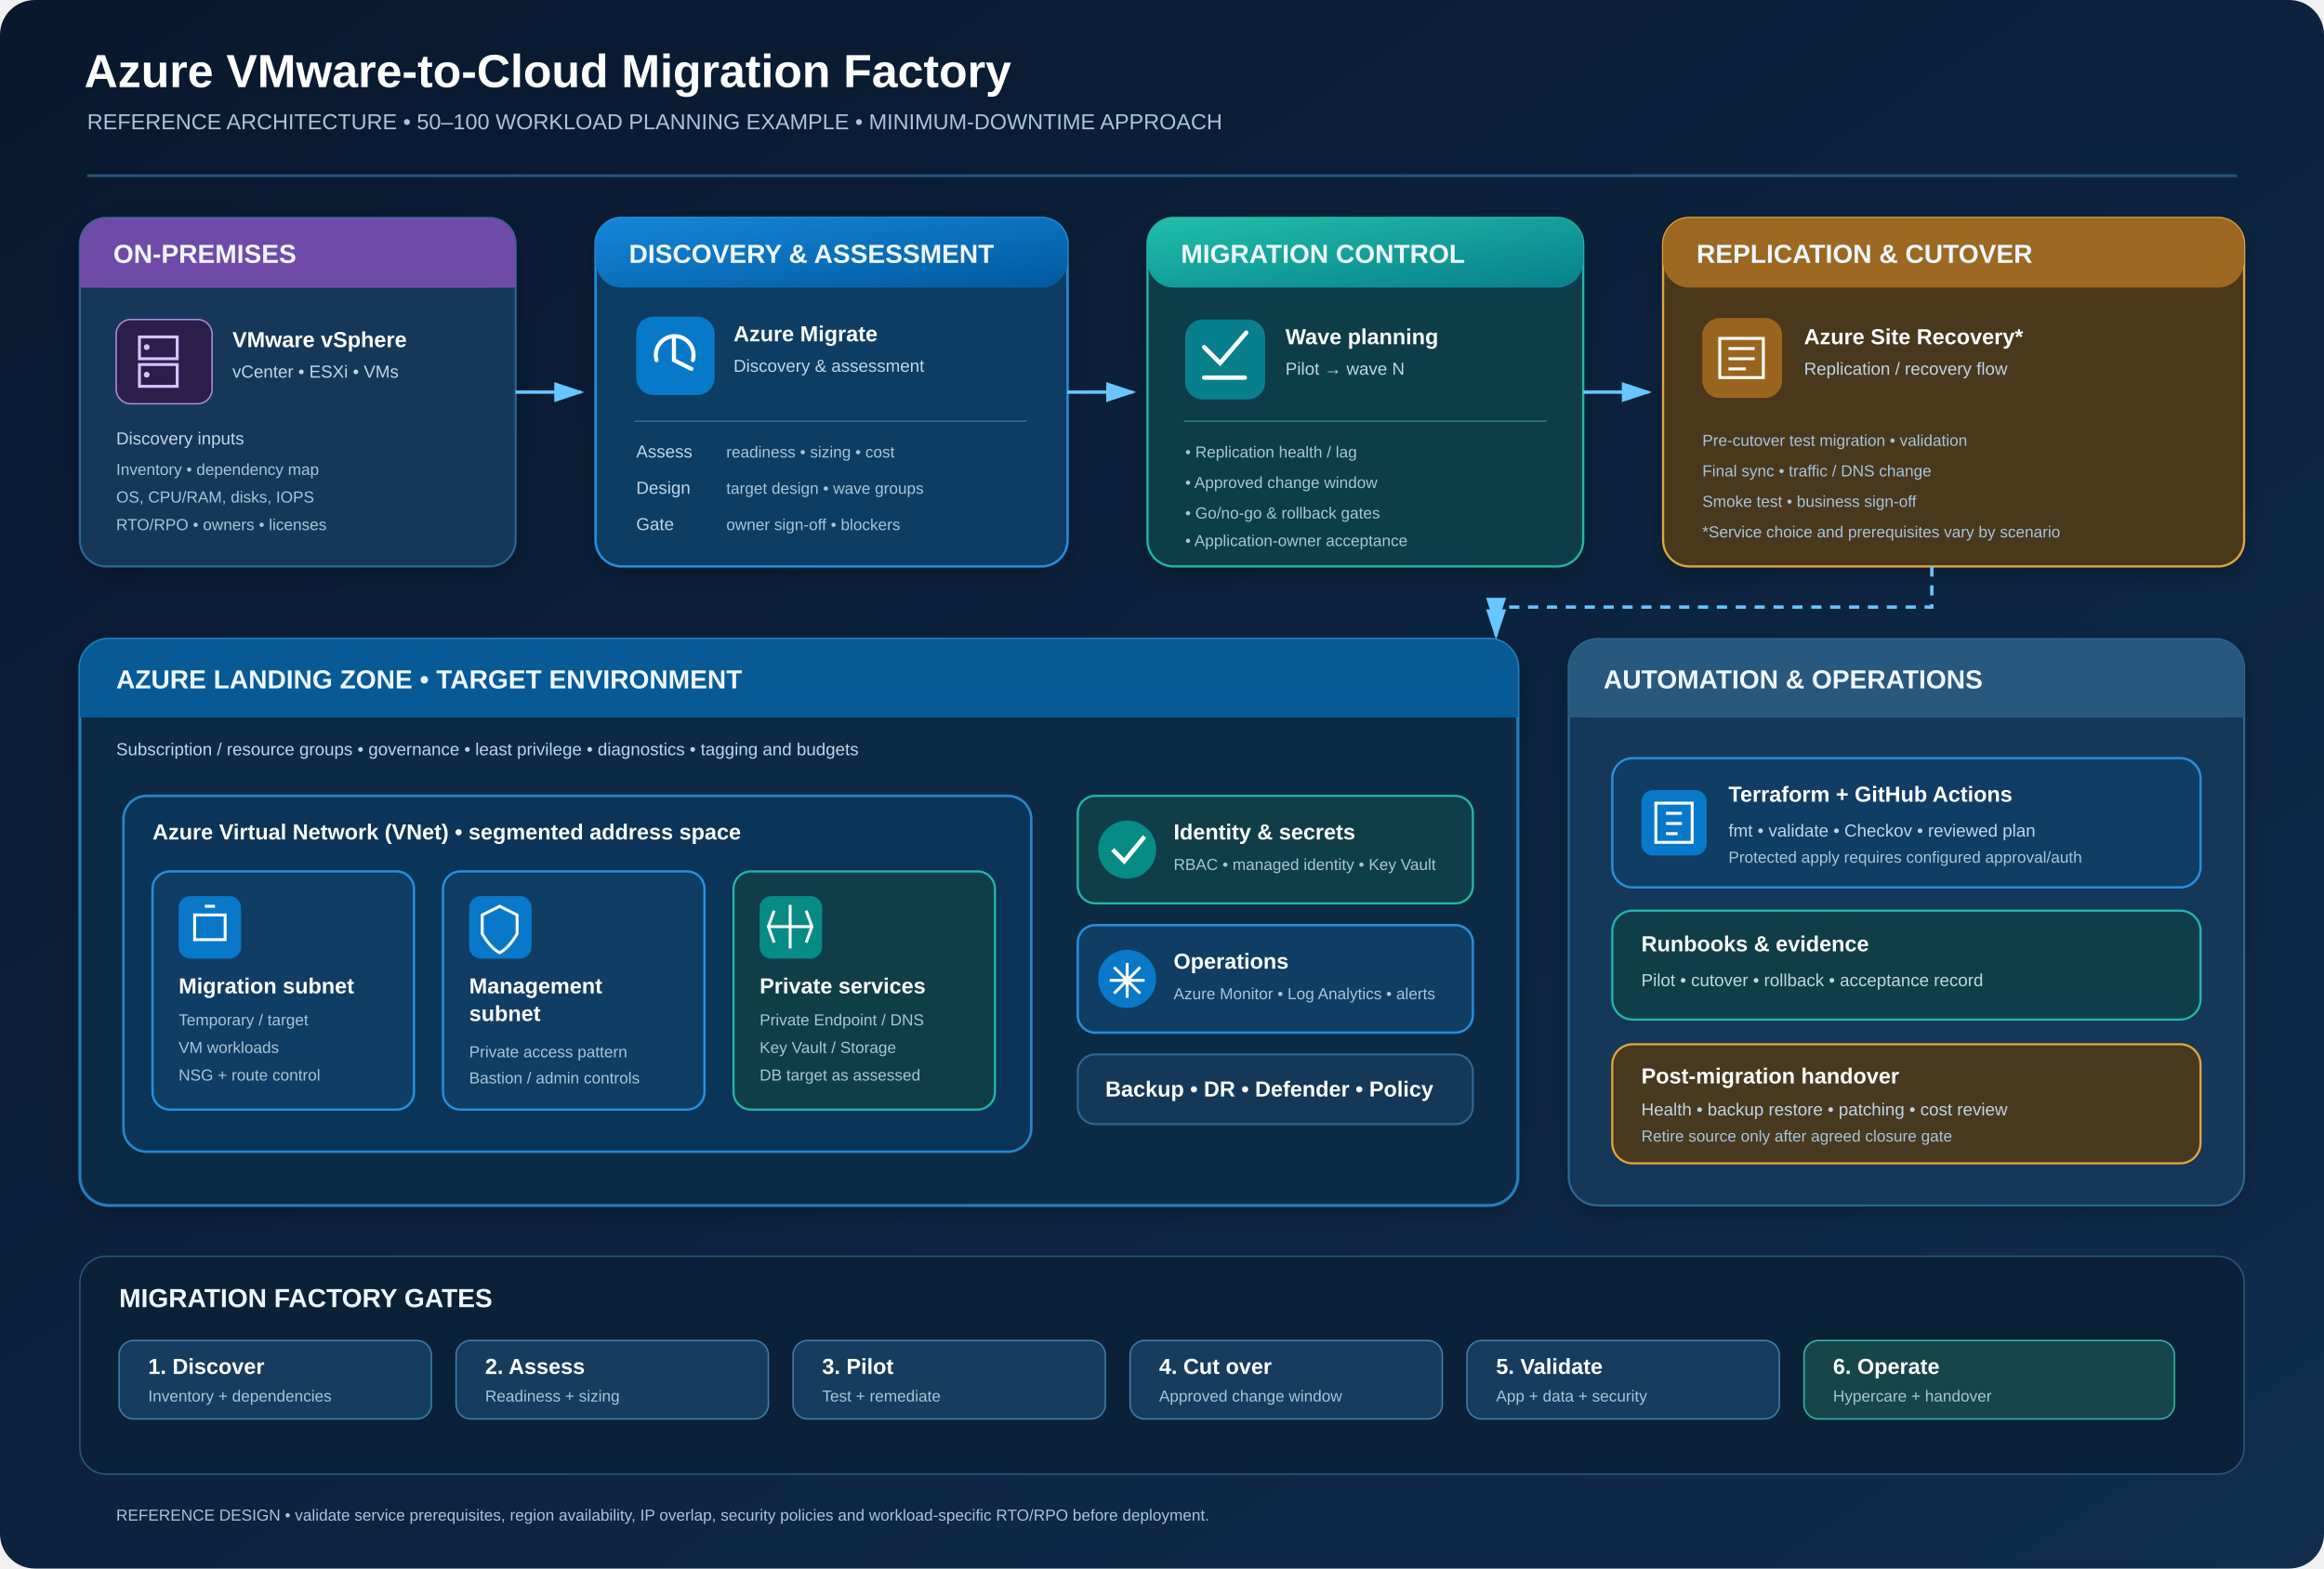
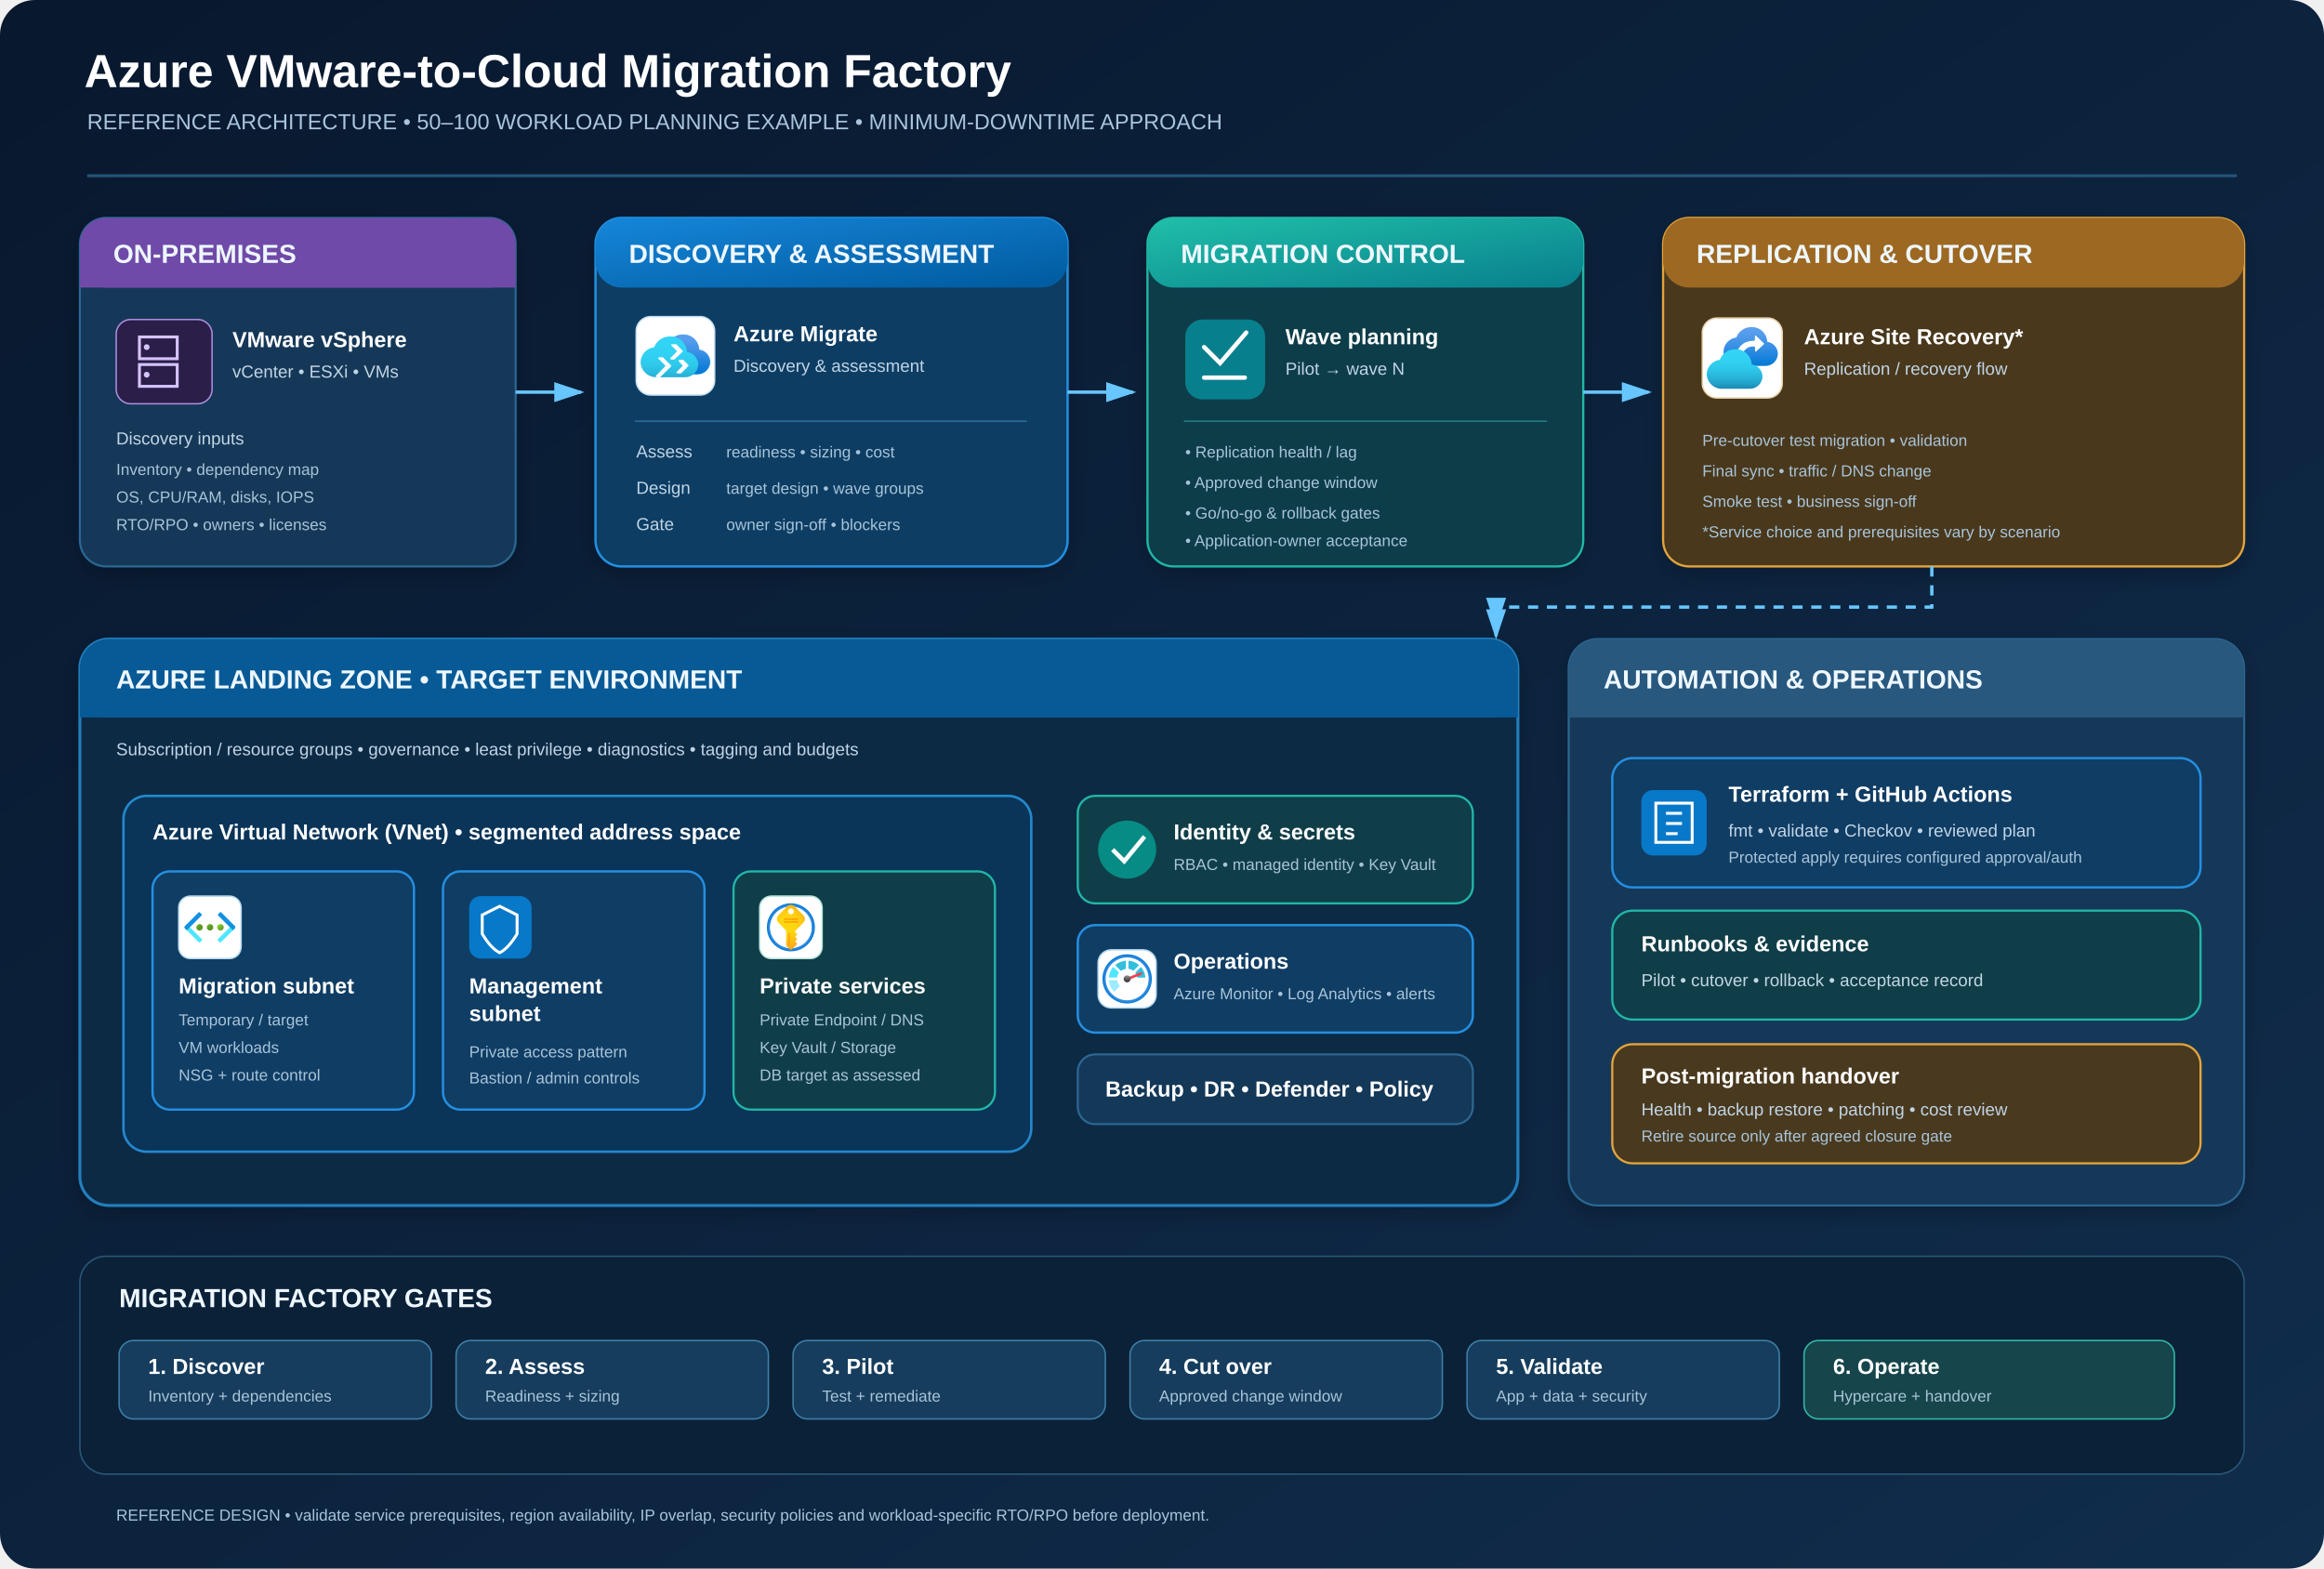
<svg xmlns="http://www.w3.org/2000/svg" width="1600" height="1080" viewBox="0 0 1600 1080">
  <defs>
    <linearGradient id="bg" x1="0" y1="0" x2="1" y2="1">
      <stop offset="0" stop-color="#08182e" />
      <stop offset="1" stop-color="#102d4c" />
    </linearGradient>
    <linearGradient id="azure" x1="0" y1="0" x2="1" y2="1">
      <stop offset="0" stop-color="#1686d9" />
      <stop offset="1" stop-color="#005a9e" />
    </linearGradient>
    <linearGradient id="teal" x1="0" y1="0" x2="1" y2="1">
      <stop offset="0" stop-color="#20bfa9" />
      <stop offset="1" stop-color="#087f8c" />
    </linearGradient>
    <filter id="shadow" x="-20%" y="-20%" width="140%" height="140%">
      <feDropShadow dx="0" dy="5" stdDeviation="7" flood-color="#000" flood-opacity=".22" />
    </filter>
    <marker id="arrow" markerWidth="10" markerHeight="10" refX="8" refY="3" orient="auto">
      <path d="M0,0 L0,6 L9,3 z" fill="#67c6ff" />
    </marker>
    <style>
 .title{font:700 32px 'Segoe UI',Arial,sans-serif;fill:#fff}.subtitle{font:400 15px 'Segoe UI',Arial,sans-serif;fill:#a9c5dd}
 .section{font:700 18px 'Segoe UI',Arial,sans-serif;fill:#eef7ff}.label{font:600 15px 'Segoe UI',Arial,sans-serif;fill:#fff}.small{font:400 12px 'Segoe UI',Arial,sans-serif;fill:#c1d5e6}.tiny{font:400 11px 'Segoe UI',Arial,sans-serif;fill:#a8c4d9}
 .node{fill:#143858;stroke:#2c6793;stroke-width:1.4}.azureNode{fill:#103d64;stroke:#248fe0;stroke-width:1.6}.tealNode{fill:#103e48;stroke:#21b7a7;stroke-width:1.5}.orangeNode{fill:#49391e;stroke:#e3a43c;stroke-width:1.5}
 .edge{stroke:#67c6ff;stroke-width:2.3;fill:none;marker-end:url(#arrow)}.dash{stroke-dasharray:7 6}
 </style>
  </defs>
  <rect width="1600" height="1080" rx="24" fill="url(#bg)" />
  <text x="58" y="60" class="title">Azure VMware-to-Cloud Migration Factory</text>
  <text x="60" y="89" class="subtitle">REFERENCE ARCHITECTURE • 50–100 WORKLOAD PLANNING EXAMPLE • MINIMUM-DOWNTIME APPROACH</text>
  <rect x="60" y="120" width="1480" height="2" fill="#245579" />
  <rect x="55" y="150" width="300" height="240" rx="18" class="node" filter="url(#shadow)" />
  <rect x="55" y="150" width="300" height="48" rx="18" fill="#6f4aa8" />
  <rect x="55" y="180" width="300" height="18" fill="#6f4aa8" />
  <text x="78" y="181" class="section">ON-PREMISES</text>
  <rect x="80" y="220" width="66" height="58" rx="10" fill="#2b1e48" stroke="#ac8de0" />
  <path d="M96 232 L122 232 L122 247 L96 247 Z M96 251 L122 251 L122 266 L96 266 Z" fill="none" stroke="#d6c3ff" stroke-width="2" />
  <circle cx="101" cy="239" r="2" fill="#d6c3ff" />
  <circle cx="101" cy="258" r="2" fill="#d6c3ff" />
  <text x="160" y="239" class="label">VMware vSphere</text>
  <text x="160" y="260" class="small">vCenter • ESXi • VMs</text>
  <text x="80" y="306" class="small">Discovery inputs</text>
  <text x="80" y="327" class="tiny">Inventory • dependency map</text>
  <text x="80" y="346" class="tiny">OS, CPU/RAM, disks, IOPS</text>
  <text x="80" y="365" class="tiny">RTO/RPO • owners • licenses</text>
  <rect x="410" y="150" width="325" height="240" rx="18" class="azureNode" filter="url(#shadow)" />
  <rect x="410" y="150" width="325" height="48" rx="18" fill="url(#azure)" />
  <text x="433" y="181" class="section">DISCOVERY &amp; ASSESSMENT</text>
-   <rect x="438" y="218" width="54" height="54" rx="12" fill="#0878c9" />
-   <path d="M452 248 A13 13 0 1 1 477 248 M464 232 L464 248 L476 254" fill="none" stroke="#fff" stroke-width="2.8" stroke-linecap="round" />
+   <rect x="438" y="218" width="54" height="54" rx="10" fill="#ffffff" stroke="#c8e0f2" />
+   <svg x="441" y="221" width="48" height="48" viewBox="0 0 18 18">
+     <defs>
+       <linearGradient id="a89be84a-3752-4123-adee-32901ecefd3d" x1="10.75" y1="13.54" x2="10.75" y2="2.92" gradientUnits="userSpaceOnUse">
+         <stop offset="0" stop-color="#0078d4" />
+         <stop offset="0.16" stop-color="#1380da" />
+         <stop offset="0.53" stop-color="#3c91e5" />
+         <stop offset="0.82" stop-color="#559cec" />
+         <stop offset="1" stop-color="#5ea0ef" />
+       </linearGradient>
+       <linearGradient id="a2f994c2-8580-44cf-92d2-32655328fefe" x1="7.45" y1="17.24" x2="7.45" y2="1.19" gradientUnits="userSpaceOnUse">
+         <stop offset="0" stop-color="#198ab3" />
+         <stop offset="0" stop-color="#198ab3" />
+         <stop offset="0.11" stop-color="#22a5cb" />
+         <stop offset="0.23" stop-color="#29bade" />
+         <stop offset="0.37" stop-color="#2ec9eb" />
+         <stop offset="0.53" stop-color="#31d1f3" />
+         <stop offset="0.78" stop-color="#32d4f5" />
+       </linearGradient>
+     </defs>
+     <path d="M18,10.53A3.26,3.26,0,0,0,15.17,7.4a4.11,4.11,0,0,0-4.23-3.93,4.22,4.22,0,0,0-4,2.75A3.89,3.89,0,0,0,3.5,10a4,4,0,0,0,4.08,3.79h7l.18,0A3.29,3.29,0,0,0,18,10.53Z" fill="url(#a89be84a-3752-4123-adee-32901ecefd3d)" />
+     <path d="M14.9,11.22A3.35,3.35,0,0,0,12,8,4.21,4.21,0,0,0,7.65,4,4.33,4.33,0,0,0,3.51,6.79,4,4,0,0,0,0,10.63a4.06,4.06,0,0,0,4.2,3.9l.37,0h6.79l.18,0A3.38,3.38,0,0,0,14.9,11.22Z" fill="url(#a2f994c2-8580-44cf-92d2-32655328fefe)" />
+     <g id="b1b7ddb8-8ec2-480f-967f-c2bf89d2fe16">
+       <path d="M4.82,9.37h.85a.23.23,0,0,1,.17.07l2,2a.24.24,0,0,1,0,.35L5.12,14.46a.24.24,0,0,1-.17.07H4.14A.25.25,0,0,1,4,14.11l2.31-2.34a.23.23,0,0,0,0-.34L4.65,9.78A.24.24,0,0,1,4.82,9.37ZM8.25,6h.87a.25.25,0,0,1,.17.08l1.53,1.55a.24.24,0,0,1,0,.34l-2,1.91a.24.24,0,0,1-.17.07H7.92a.25.25,0,0,1-.18-.41L9.27,8a.25.25,0,0,0,0-.34L8.08,6.46A.24.24,0,0,1,8.25,6Zm1.79,4h.85a.28.28,0,0,1,.17.07l1.25,1.25a.25.25,0,0,1,0,.34L10.5,13.49a.23.23,0,0,1-.17.07H9.51a.24.24,0,0,1-.17-.41l1.42-1.44a.25.25,0,0,0,0-.34l-.89-.91A.24.24,0,0,1,10,10.05Z" fill="#fff" />
+     </g>
+   </svg>
  <text x="505" y="235" class="label">Azure Migrate</text>
  <text x="505" y="256" class="small">Discovery &amp; assessment</text>
  <line x1="437" y1="290" x2="707" y2="290" stroke="#2f6e99" />
  <text x="438" y="315" class="small">Assess</text>
  <text x="500" y="315" class="tiny">readiness • sizing • cost</text>
  <text x="438" y="340" class="small">Design</text>
  <text x="500" y="340" class="tiny">target design • wave groups</text>
  <text x="438" y="365" class="small">Gate</text>
  <text x="500" y="365" class="tiny">owner sign-off • blockers</text>
  <rect x="790" y="150" width="300" height="240" rx="18" class="tealNode" filter="url(#shadow)" />
  <rect x="790" y="150" width="300" height="48" rx="18" fill="url(#teal)" />
  <text x="813" y="181" class="section">MIGRATION CONTROL</text>
  <rect x="816" y="220" width="55" height="55" rx="12" fill="#087f8c" />
  <path d="M829 239 L840 250 L858 229 M829 260 L857 260" fill="none" stroke="#fff" stroke-width="3" stroke-linecap="round" />
  <text x="885" y="237" class="label">Wave planning</text>
  <text x="885" y="258" class="small">Pilot → wave N</text>
  <line x1="815" y1="290" x2="1065" y2="290" stroke="#237e80" />
  <text x="816" y="315" class="tiny">• Replication health / lag</text>
  <text x="816" y="336" class="tiny">• Approved change window</text>
  <text x="816" y="357" class="tiny">• Go/no-go &amp; rollback gates</text>
  <text x="816" y="376" class="tiny">• Application-owner acceptance</text>
  <rect x="1145" y="150" width="400" height="240" rx="18" class="orangeNode" filter="url(#shadow)" />
  <rect x="1145" y="150" width="400" height="48" rx="18" fill="#9c6822" />
  <text x="1168" y="181" class="section">REPLICATION &amp; CUTOVER</text>
-   <rect x="1172" y="219" width="55" height="55" rx="12" fill="#99651e" />
-   <path d="M1184 233 L1214 233 L1214 260 L1184 260 Z M1190 240 L1208 240 M1190 247 L1208 247 M1190 254 L1202 254" stroke="#fff" stroke-width="2" fill="none" />
+   <rect x="1172" y="219" width="55" height="55" rx="10" fill="#ffffff" stroke="#ead3ab" />
+   <svg x="1175" y="222" width="49" height="49" viewBox="0 0 18 18">
+     <defs>
+       <linearGradient id="f1a30f9e-7f48-44e2-9483-6a6db8928977" x1="11.13" y1="10.95" x2="11.13" y2="1.21" gradientUnits="userSpaceOnUse">
+         <stop offset="0" stop-color="#0078d4" />
+         <stop offset="0.16" stop-color="#1380da" />
+         <stop offset="0.53" stop-color="#3c91e5" />
+         <stop offset="0.82" stop-color="#559cec" />
+         <stop offset="1" stop-color="#5ea0ef" />
+       </linearGradient>
+       <linearGradient id="b4a5ed8d-a28d-4d26-9aad-a57e6ad0c0b9" x1="7.06" y1="16.79" x2="7.06" y2="6.78" gradientUnits="userSpaceOnUse">
+         <stop offset="0" stop-color="#198ab3" />
+         <stop offset="0.13" stop-color="#21a0c7" />
+         <stop offset="0.31" stop-color="#28b7db" />
+         <stop offset="0.5" stop-color="#2ec7ea" />
+         <stop offset="0.72" stop-color="#31d1f2" />
+         <stop offset="1" stop-color="#32d4f5" />
+       </linearGradient>
+     </defs>
+     <path d="M18,7.9a3.09,3.09,0,0,0-2.68-3,3.89,3.89,0,0,0-4-3.72A4,4,0,0,0,7.5,3.81,3.68,3.68,0,0,0,4.26,7.36,3.74,3.74,0,0,0,8.13,11l.34,0h6.26l.17,0A3.13,3.13,0,0,0,18,7.9Z" fill="url(#f1a30f9e-7f48-44e2-9483-6a6db8928977)" />
+     <path d="M14.39,5.22,12.56,3.44c-.2-.2-.37-.13-.37.18v.8a.22.22,0,0,1-.23.22c-1.18,0-4.47.31-4.59,4.81a.23.23,0,0,0,.23.23H8.77A.23.23,0,0,0,9,9.43,2.76,2.76,0,0,1,12,6.1a.23.23,0,0,1,.23.23v.74c0,.37.12.43.37.18L14.39,5.6A.23.23,0,0,0,14.39,5.22Z" fill="#fff" />
+     <path d="M14.12,13.66a3.17,3.17,0,0,0-2.75-3.05A4,4,0,0,0,7.25,6.78,4.1,4.1,0,0,0,3.33,9.46,3.78,3.78,0,0,0,0,13.1a3.84,3.84,0,0,0,4,3.69h6.78a.47.47,0,0,0,.17,0A3.21,3.21,0,0,0,14.12,13.66Z" fill="url(#b4a5ed8d-a28d-4d26-9aad-a57e6ad0c0b9)" />
+   </svg>
  <text x="1242" y="237" class="label">Azure Site Recovery*</text>
  <text x="1242" y="258" class="small">Replication / recovery flow</text>
  <text x="1172" y="307" class="tiny">Pre-cutover test migration • validation</text>
  <text x="1172" y="328" class="tiny">Final sync • traffic / DNS change</text>
  <text x="1172" y="349" class="tiny">Smoke test • business sign-off</text>
  <text x="1172" y="370" class="tiny">*Service choice and prerequisites vary by scenario</text>
  <path d="M355 270 L400 270" class="edge" />
  <path d="M735 270 L780 270" class="edge" />
  <path d="M1090 270 L1135 270" class="edge" />
  <rect x="55" y="440" width="990" height="390" rx="20" fill="#0d2944" stroke="#247fbc" stroke-width="2" filter="url(#shadow)" />
  <rect x="55" y="440" width="990" height="54" rx="20" fill="#075a96" />
  <rect x="55" y="475" width="990" height="19" fill="#075a96" />
  <text x="80" y="474" class="section">AZURE LANDING ZONE • TARGET ENVIRONMENT</text>
  <text x="80" y="520" class="small">Subscription / resource groups • governance • least privilege • diagnostics • tagging and budgets</text>
  <rect x="85" y="548" width="625" height="245" rx="16" fill="#0a3458" stroke="#2388cd" stroke-width="1.7" />
  <text x="105" y="578" class="label">Azure Virtual Network (VNet) • segmented address space</text>
  <rect x="105" y="600" width="180" height="164" rx="12" class="azureNode" />
-   <rect x="123" y="617" width="43" height="43" rx="8" fill="#0878c9" />
-   <path d="M134 630 L155 630 L155 647 L134 647 Z M141 624 L148 624" fill="none" stroke="#fff" stroke-width="2" />
+   <rect x="123" y="617" width="43" height="43" rx="8" fill="#ffffff" stroke="#b6d8ee" />
+   <svg x="127" y="621" width="35" height="35" viewBox="0 0 18 18">
+     <defs>
+       <linearGradient id="f020fb7e-2243-4501-8153-5d69bd3c34f7" x1="9.88" y1="8.59" x2="11.52" y2="10.23" gradientTransform="translate(2.03 -0.4) rotate(-0.08)" gradientUnits="userSpaceOnUse">
+         <stop offset="0" stop-color="#86d633" />
+         <stop offset="1" stop-color="#5e9624" />
+       </linearGradient>
+       <linearGradient id="b3c2bc94-8c7c-48a2-9719-6ee899a43a97" x1="6.18" y1="8.59" x2="7.81" y2="10.23" gradientUnits="userSpaceOnUse">
+         <stop offset="0" stop-color="#86d633" />
+         <stop offset="1" stop-color="#5e9624" />
+       </linearGradient>
+       <linearGradient id="e900c35d-0958-4d4f-b28f-302eeaaf52f5" x1="2.48" y1="8.59" x2="4.11" y2="10.23" gradientUnits="userSpaceOnUse">
+         <stop offset="0" stop-color="#86d633" />
+         <stop offset="1" stop-color="#5e9624" />
+       </linearGradient>
+     </defs>
+     <circle cx="12.74" cy="8.99" r="1.16" fill="url(#f020fb7e-2243-4501-8153-5d69bd3c34f7)" />
+     <circle cx="9.04" cy="9" r="1.16" fill="url(#b3c2bc94-8c7c-48a2-9719-6ee899a43a97)" />
+     <circle cx="5.34" cy="9" r="1.16" fill="url(#e900c35d-0958-4d4f-b28f-302eeaaf52f5)" />
+     <path d="M2.61,7.28h.94a.3.3,0,0,1,.3.3v6.94a.6.6,0,0,1-.6.6H2.31a0,0,0,0,1,0,0V7.58a.3.3,0,0,1,.3-.3Z" transform="translate(13.18 16.93) rotate(134.92)" fill="#50e6ff" />
+     <path d="M2.56,2.91H3.5a.3.3,0,0,1,.3.3v7.43a0,0,0,0,1,0,0H2.86a.6.6,0,0,1-.6-.6V3.21a.3.3,0,0,1,.3-.3Z" transform="translate(5.66 -0.16) rotate(44.92)" fill="#1490df" />
+     <path d="M14.15,7.28h.94a.6.6,0,0,1,.6.6v6.94a.3.3,0,0,1-.3.3h-.94a.3.3,0,0,1-.3-.3V7.28a0,0,0,0,1,0,0Z" transform="translate(12.32 -7.28) rotate(45.08)" fill="#50e6ff" />
+     <path d="M14.81,2.91h.94a0,0,0,0,1,0,0v7.43a.3.3,0,0,1-.3.3H14.5a.3.3,0,0,1-.3-.3V3.51a.6.6,0,0,1,.6-.6Z" transform="translate(30.36 0.99) rotate(135.08)" fill="#1490df" />
+   </svg>
  <text x="123" y="684" class="label">Migration subnet</text>
  <text x="123" y="706" class="tiny">Temporary / target</text>
  <text x="123" y="725" class="tiny">VM workloads</text>
  <text x="123" y="744" class="tiny">NSG + route control</text>
  <rect x="305" y="600" width="180" height="164" rx="12" class="azureNode" />
  <rect x="323" y="617" width="43" height="43" rx="8" fill="#0878c9" />
  <path d="M344 624 L356 630 L356 643 Q350 653 344 656 Q338 653 332 643 L332 630 Z" fill="none" stroke="#fff" stroke-width="2" />
  <text x="323" y="684" class="label">Management</text>
  <text x="323" y="703" class="label">subnet</text>
  <text x="323" y="728" class="tiny">Private access pattern</text>
  <text x="323" y="746" class="tiny">Bastion / admin controls</text>
  <rect x="505" y="600" width="180" height="164" rx="12" class="tealNode" />
-   <rect x="523" y="617" width="43" height="43" rx="8" fill="#078b85" />
-   <path d="M544 623 L544 653 M529 638 L559 638 M533 627 L529 638 L533 649 M555 627 L559 638 L555 649" stroke="#fff" stroke-width="2" fill="none" />
+   <rect x="523" y="617" width="43" height="43" rx="8" fill="#ffffff" stroke="#b7e3de" />
+   <svg x="527" y="621" width="35" height="35" viewBox="0 0 18 18">
+     <defs>
+       <radialGradient id="fb114c93-7c16-4540-899a-0796041629e6" cx="9" cy="9" r="8.5" gradientUnits="userSpaceOnUse">
+         <stop offset="0.18" stop-color="#5ea0ef" />
+         <stop offset="0.56" stop-color="#5c9fee" />
+         <stop offset="0.69" stop-color="#559ced" />
+         <stop offset="0.78" stop-color="#4a97e9" />
+         <stop offset="0.86" stop-color="#3990e4" />
+         <stop offset="0.93" stop-color="#2387de" />
+         <stop offset="0.99" stop-color="#087bd6" />
+         <stop offset="1" stop-color="#0078d4" />
+       </radialGradient>
+       <radialGradient id="ec478bd3-5b38-4e7f-b661-11f355578bff" cx="38.95" cy="182.07" r="9.88" gradientTransform="translate(-28.71 -163.24) scale(0.94 0.94)" gradientUnits="userSpaceOnUse">
+         <stop offset="0.27" stop-color="#ffd70f" />
+         <stop offset="0.49" stop-color="#ffcb12" />
+         <stop offset="0.88" stop-color="#feac19" />
+         <stop offset="1" stop-color="#fea11b" />
+       </radialGradient>
+     </defs>
+     <path id="aacf8311-a317-400f-b613-74bd00da5ce3" d="M9,.5A8.5,8.5,0,1,0,17.5,9,8.51,8.51,0,0,0,9,.5ZM9,16.34A7.34,7.34,0,1,1,16.34,9,7.34,7.34,0,0,1,9,16.34Z" fill="url(#fb114c93-7c16-4540-899a-0796041629e6)" />
+     <circle cx="9" cy="9" r="7.34" fill="#fff" />
+     <g>
+       <path id="bd983c41-db73-40ec-a4f4-da1213fc9924" d="M13.44,7.33a1.84,1.84,0,0,0,0-2.59h0L10.29,1.58a1.83,1.83,0,0,0-2.58,0h0L4.56,4.74a1.84,1.84,0,0,0,0,2.59L7.18,10a.51.51,0,0,1,.15.36v4.88a.63.63,0,0,0,.18.44l1.2,1.2a.41.41,0,0,0,.58,0l1.16-1.16h0l.68-.68a.25.25,0,0,0,0-.34l-.49-.49a.27.27,0,0,1,0-.37l.49-.49a.25.25,0,0,0,0-.34l-.49-.49a.27.27,0,0,1,0-.37l.49-.49a.25.25,0,0,0,0-.34l-.68-.69v-.25ZM9,2.35A1,1,0,0,1,9,4.42,1,1,0,1,1,9,2.35Z" fill="url(#ec478bd3-5b38-4e7f-b661-11f355578bff)" />
+       <path id="ad2e7e44-9bfd-4775-8bf4-8ef26a544921" d="M8.18,15.3h0a.23.23,0,0,0,.38-.17v-4a.24.24,0,0,0-.11-.2h0a.22.22,0,0,0-.34.2v4A.28.28,0,0,0,8.18,15.3Z" fill="#ff9300" opacity="0.75" />
+       <rect id="a996fbff-3936-4b24-b407-369336c143ba" x="6.48" y="5.79" width="5.17" height="0.61" rx="0.28" fill="#ff9300" opacity="0.75" />
+       <rect id="bb12d31c-3352-4a18-87dd-a169a4a8721d" x="6.48" y="6.78" width="5.17" height="0.61" rx="0.28" fill="#ff9300" opacity="0.75" />
+     </g>
+   </svg>
  <text x="523" y="684" class="label">Private services</text>
  <text x="523" y="706" class="tiny">Private Endpoint / DNS</text>
  <text x="523" y="725" class="tiny">Key Vault / Storage</text>
  <text x="523" y="744" class="tiny">DB target as assessed</text>
  <rect x="742" y="548" width="272" height="74" rx="12" class="tealNode" />
  <circle cx="776" cy="585" r="20" fill="#078b85" />
  <path d="M766 585 L774 593 L788 576" stroke="#fff" stroke-width="3" fill="none" />
  <text x="808" y="578" class="label">Identity &amp; secrets</text>
  <text x="808" y="599" class="tiny">RBAC • managed identity • Key Vault</text>
  <rect x="742" y="637" width="272" height="74" rx="12" class="azureNode" />
-   <circle cx="776" cy="674" r="20" fill="#0878c9" />
-   <path d="M764 675 L788 675 M776 663 L776 687 M767 666 L785 684 M785 666 L767 684" stroke="#fff" stroke-width="2" fill="none" />
+   <rect x="756" y="654" width="40" height="40" rx="9" fill="#ffffff" stroke="#b6d8ee" />
+   <svg x="758" y="656" width="36" height="36" viewBox="0 0 18 18">
+     <defs>
+       <radialGradient id="ac8b32da-30ca-4b92-8d0f-8d2d5ef278a0" cx="5.72" cy="7.45" r="8.42" gradientTransform="translate(3.23 1.51) scale(1.01 1.01)" gradientUnits="userSpaceOnUse">
+         <stop offset="0.18" stop-color="#5ea0ef" />
+         <stop offset="0.56" stop-color="#5c9fee" />
+         <stop offset="0.69" stop-color="#559ced" />
+         <stop offset="0.78" stop-color="#4a97e9" />
+         <stop offset="0.86" stop-color="#3990e4" />
+         <stop offset="0.93" stop-color="#2387de" />
+         <stop offset="0.99" stop-color="#087bd6" />
+         <stop offset="1" stop-color="#0078d4" />
+       </radialGradient>
+       <radialGradient id="a9954820-cb38-4943-9842-f0a568d2b015" cx="28.18" cy="202.29" r="2.7" gradientTransform="translate(-17.77 -185.01) scale(0.95)" gradientUnits="userSpaceOnUse">
+         <stop offset="0.19" stop-color="#8c8e90" />
+         <stop offset="0.35" stop-color="#848688" />
+         <stop offset="0.6" stop-color="#6e7071" />
+         <stop offset="0.91" stop-color="#4a4b4c" />
+         <stop offset="1" stop-color="#3e3f3f" />
+       </radialGradient>
+     </defs>
+     <ellipse cx="9" cy="9" rx="8.5" ry="8.47" fill="url(#ac8b32da-30ca-4b92-8d0f-8d2d5ef278a0)" />
+     <ellipse cx="9" cy="9" rx="7.4" ry="7.37" fill="#fff" />
+     <path d="M2.72,9.44a6.24,6.24,0,0,0,1.82,4l2-2a3.53,3.53,0,0,1-1-2Z" fill="#9cebff" />
+     <path d="M13.13,4.27A6.25,6.25,0,0,0,9.44,2.74V5.53a3.41,3.41,0,0,1,1.71.7Z" fill="#32bedd" />
+     <path d="M4.87,4.27l2,2a3.41,3.41,0,0,1,1.71-.7V2.74A6.25,6.25,0,0,0,4.87,4.27Z" fill="#32bedd" />
+     <path d="M11.78,6.85a3.6,3.6,0,0,1,.71,1.71h2.79a6.16,6.16,0,0,0-1.53-3.67Z" fill="#32bedd" />
+     <path d="M6.22,6.85l-2-2A6.16,6.16,0,0,0,2.72,8.56H5.51A3.6,3.6,0,0,1,6.22,6.85Z" fill="#50e6ff" />
+     <path d="M14.14,7a.45.45,0,0,0-.57-.25L9.45,8.41l.32.81,4.12-1.63A.44.44,0,0,0,14.14,7Z" fill="#f04049" />
+     <ellipse cx="9" cy="9" rx="1.2" ry="1.2" fill="url(#a9954820-cb38-4943-9842-f0a568d2b015)" />
+   </svg>
  <text x="808" y="667" class="label">Operations</text>
  <text x="808" y="688" class="tiny">Azure Monitor • Log Analytics • alerts</text>
  <rect x="742" y="726" width="272" height="48" rx="12" class="node" />
  <text x="761" y="755" class="label">Backup • DR • Defender • Policy</text>
  <path d="M1330 390 L1330 418 L1030 418 L1030 430" class="edge dash" />
  <path d="M1030 430 L1030 438" class="edge" />
  <rect x="1080" y="440" width="465" height="390" rx="20" class="node" filter="url(#shadow)" />
  <rect x="1080" y="440" width="465" height="54" rx="20" fill="#28587e" />
  <rect x="1080" y="475" width="465" height="19" fill="#28587e" />
  <text x="1104" y="474" class="section">AUTOMATION &amp; OPERATIONS</text>
  <rect x="1110" y="522" width="405" height="89" rx="14" class="azureNode" />
  <rect x="1130" y="544" width="45" height="45" rx="8" fill="#0878c9" />
  <path d="M1140 553 L1165 553 L1165 580 L1140 580 Z M1147 560 L1158 560 M1147 567 L1158 567 M1147 574 L1155 574" stroke="#fff" fill="none" stroke-width="2" />
  <text x="1190" y="552" class="label">Terraform + GitHub Actions</text>
  <text x="1190" y="576" class="small">fmt • validate • Checkov • reviewed plan</text>
  <text x="1190" y="594" class="tiny">Protected apply requires configured approval/auth</text>
  <rect x="1110" y="627" width="405" height="75" rx="14" class="tealNode" />
  <text x="1130" y="655" class="label">Runbooks &amp; evidence</text>
  <text x="1130" y="679" class="small">Pilot • cutover • rollback • acceptance record</text>
  <rect x="1110" y="719" width="405" height="82" rx="14" class="orangeNode" />
  <text x="1130" y="746" class="label">Post-migration handover</text>
  <text x="1130" y="768" class="small">Health • backup restore • patching • cost review</text>
  <text x="1130" y="786" class="tiny">Retire source only after agreed closure gate</text>
  <rect x="55" y="865" width="1490" height="150" rx="18" fill="#0b2138" stroke="#295878" />
  <text x="82" y="900" class="section">MIGRATION FACTORY GATES</text>
  <g>
    <rect x="82" y="923" width="215" height="54" rx="10" fill="#163d5d" stroke="#3e7fa8" />
    <text x="102" y="946" class="label">1. Discover</text>
    <text x="102" y="965" class="tiny">Inventory + dependencies</text>
    <rect x="314" y="923" width="215" height="54" rx="10" fill="#163d5d" stroke="#3e7fa8" />
    <text x="334" y="946" class="label">2. Assess</text>
    <text x="334" y="965" class="tiny">Readiness + sizing</text>
    <rect x="546" y="923" width="215" height="54" rx="10" fill="#163d5d" stroke="#3e7fa8" />
    <text x="566" y="946" class="label">3. Pilot</text>
    <text x="566" y="965" class="tiny">Test + remediate</text>
    <rect x="778" y="923" width="215" height="54" rx="10" fill="#163d5d" stroke="#3e7fa8" />
    <text x="798" y="946" class="label">4. Cut over</text>
    <text x="798" y="965" class="tiny">Approved change window</text>
    <rect x="1010" y="923" width="215" height="54" rx="10" fill="#163d5d" stroke="#3e7fa8" />
    <text x="1030" y="946" class="label">5. Validate</text>
    <text x="1030" y="965" class="tiny">App + data + security</text>
    <rect x="1242" y="923" width="255" height="54" rx="10" fill="#16454b" stroke="#32b9a8" />
    <text x="1262" y="946" class="label">6. Operate</text>
    <text x="1262" y="965" class="tiny">Hypercare + handover</text>
  </g>
  <text x="80" y="1047" class="tiny">REFERENCE DESIGN • validate service prerequisites, region availability, IP overlap, security policies and workload-specific RTO/RPO before deployment.</text>
</svg>
